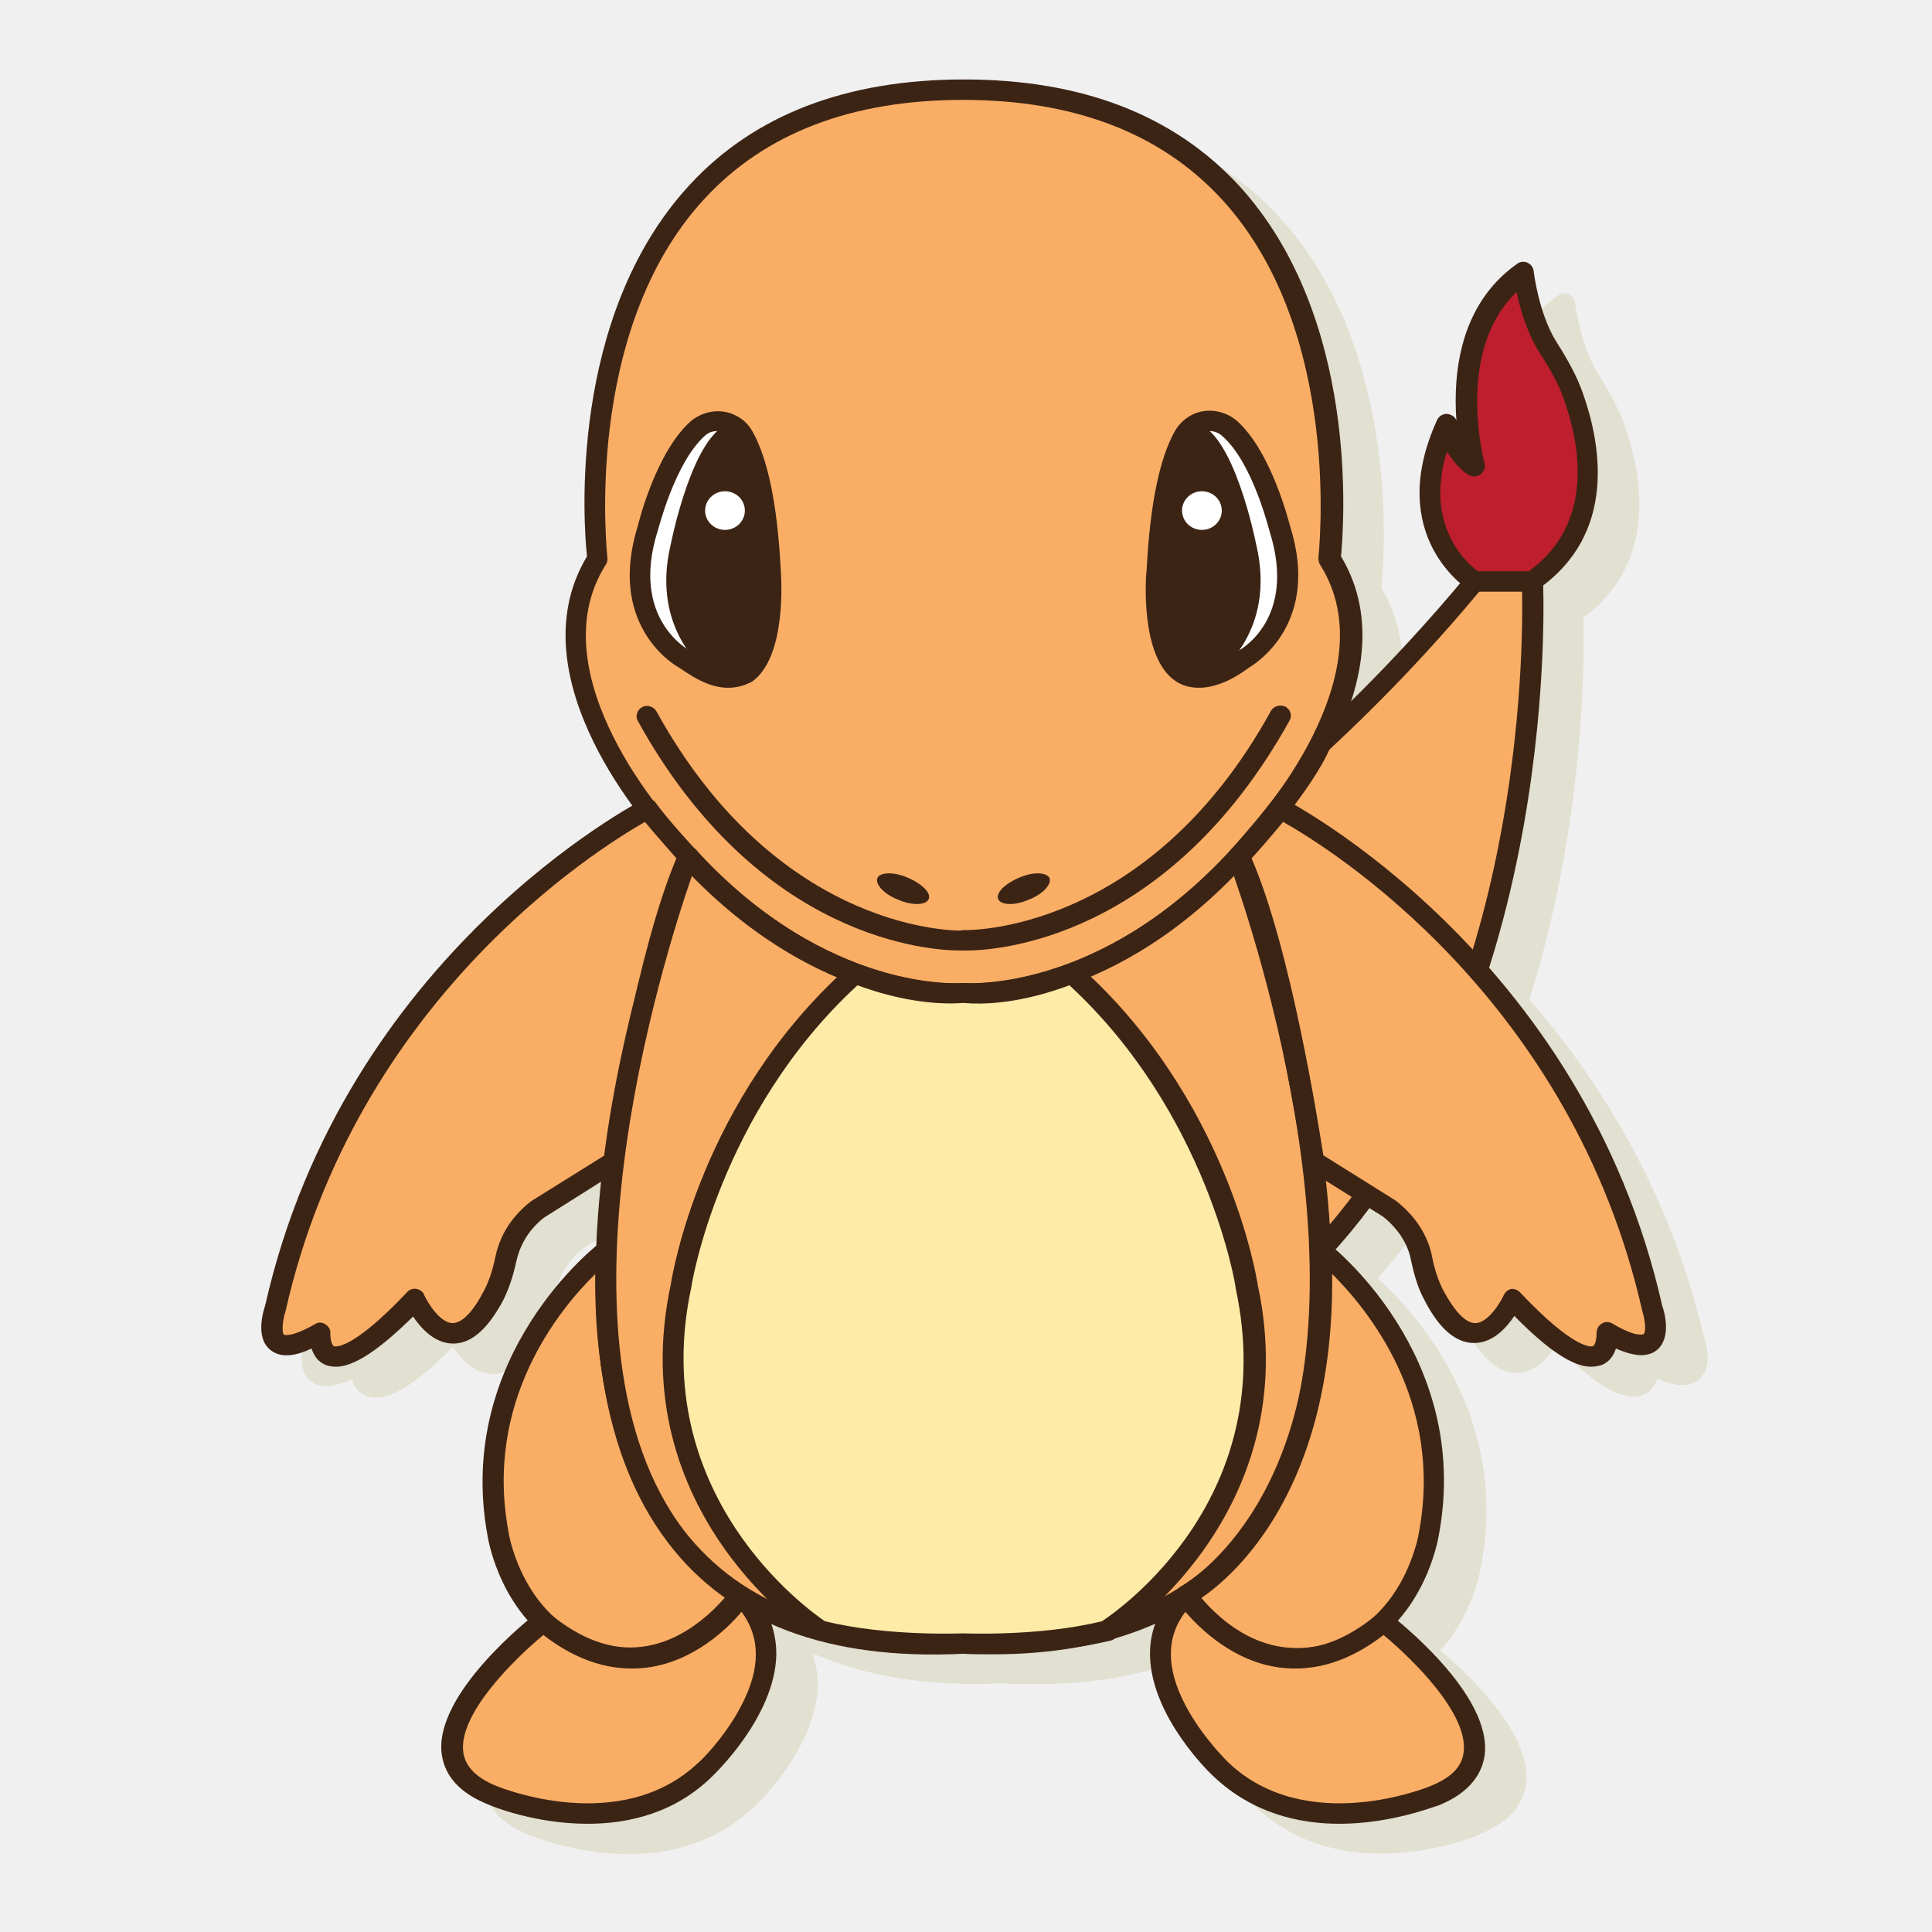
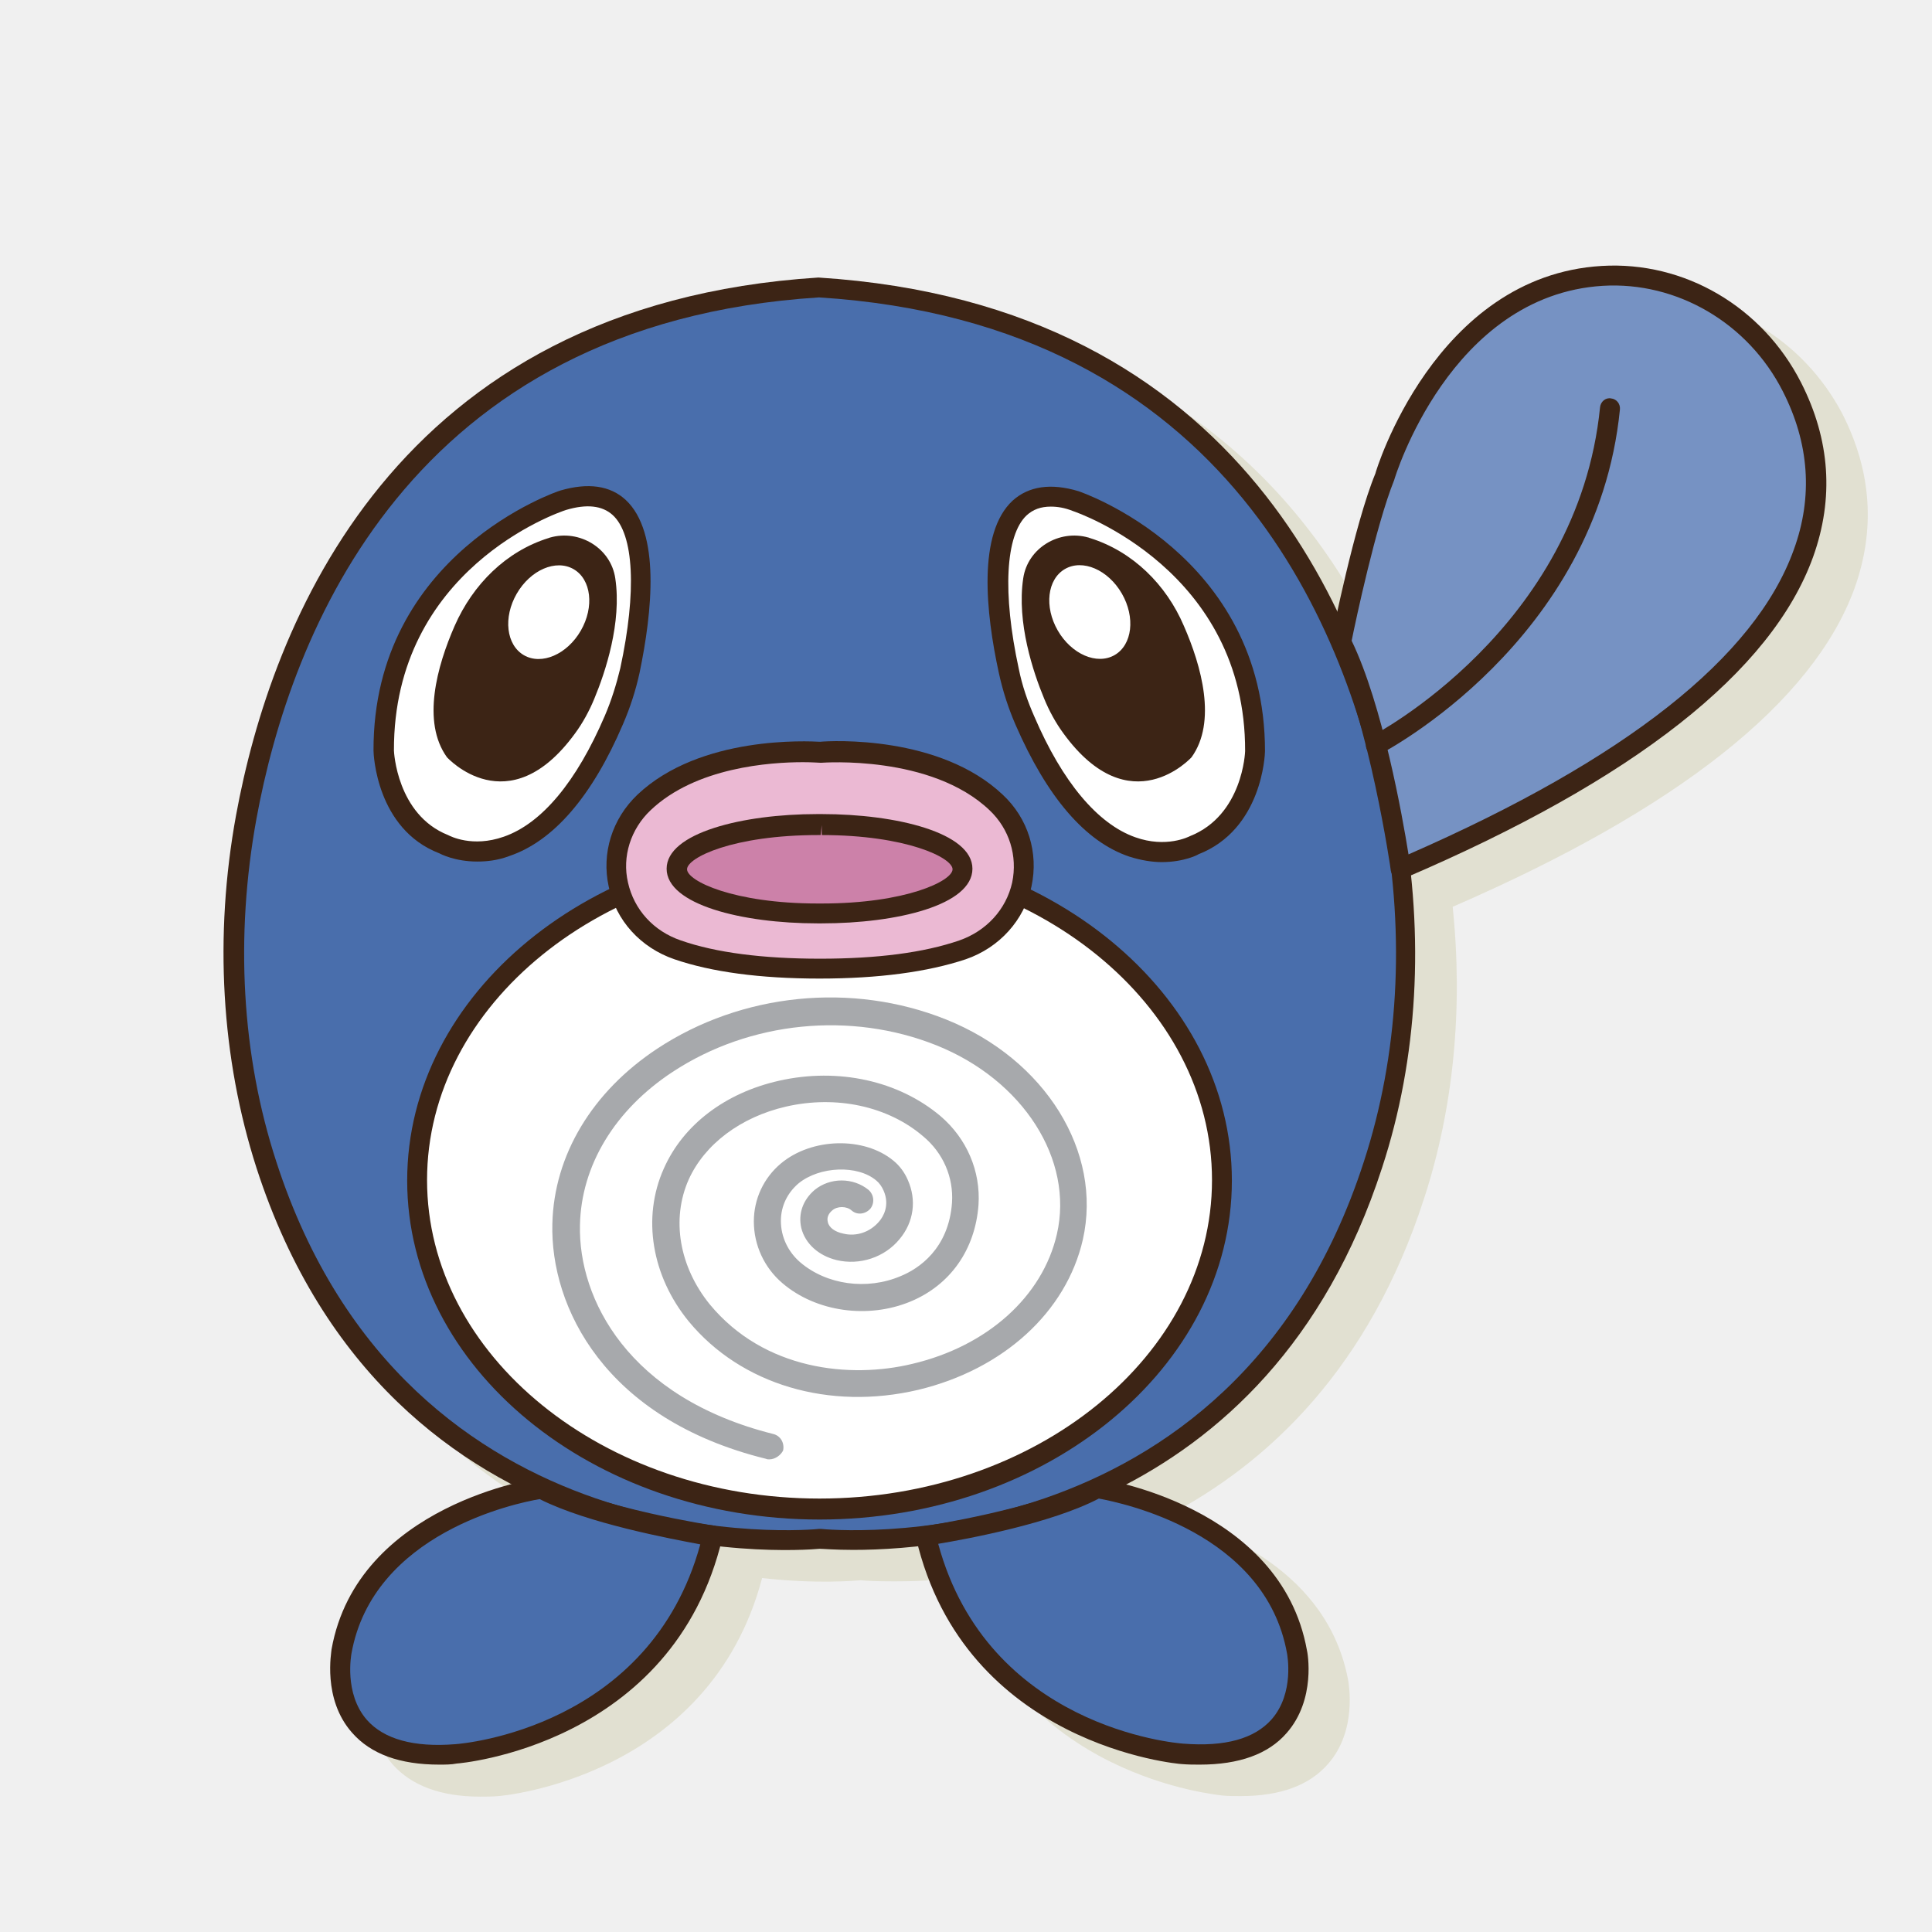
<svg xmlns="http://www.w3.org/2000/svg" id="master-artboard" viewBox="0 0 350 350" version="1.1" x="0px" y="0px" width="350px" height="350px" enable-background="new 0 0 1400 980">
  <rect id="ee-background" x="0" y="0" width="350" height="350" style="fill: white; fill-opacity: 0; pointer-events: none;" />
-   <path fill="#E1E0D1" d="M610.1,696.3c10.3-32.6,10-63.3,9.8-69.2c13.7-10.1,10.6-26.2,7.4-35c-1.1-3.2-2.8-6-4.8-9.3    c-3.2-5.1-4.1-12.7-4.1-12.8c-0.1-0.6-0.5-1.2-1.1-1.5c-0.6-0.3-1.3-0.2-1.9,0.2c-10.5,7.4-11.7,19.9-11,28.4    c-0.2-0.7-0.9-1.1-1.6-1.2c-0.8-0.1-1.6,0.4-1.9,1.1c-7.7,16.8,0.4,26.3,4.1,29.5c-7.7,9.2-14.9,16.7-19.9,21.5    c2.7-8.4,3.3-17.7-1.8-26.3c0.6-5.5,3.5-43.4-18.6-67.3c-11.7-12.7-28.4-19.1-49.7-19.1c-21.2,0-37.9,6.4-49.7,19.1    c-22.1,24-19.1,61.8-18.6,67.3c-9.8,16.3,1.2,35.5,8.2,45.1c-9.7,5.6-53.6,33.6-66.5,90.5c-0.3,1-1.9,5.9,1,8.1    c2,1.6,4.9,0.8,7.4-0.3c0.4,1.2,1.1,2.4,2.6,3c0.5,0.2,1.1,0.3,1.8,0.3c3.3,0,7.8-3,13.9-9.2c1.4,2.1,3.8,4.8,7.1,4.9    c3.4,0.1,6.5-2.5,9.2-7.8c1.1-2,1.8-4.3,2.4-7.1c0.4-2.2,1.7-5.3,5-7.9l10.4-6.6c-0.4,4-0.7,7.8-0.9,11.5    c-4,3.3-25.3,22.6-19.7,52.7c0.1,0.5,1.4,8.7,7.4,15.4c-4.5,3.8-16.9,15-15.5,24.3c0.6,3.9,3.4,7,8.4,9c0.6,0.2,8.4,3.5,18,3.5    c7.3,0,15.7-1.9,22.7-8.5c0.5-0.4,11.4-10.8,11.6-22.1c0-2-0.3-3.9-1-5.8c2.6,1.1,5.3,2.1,8.2,2.9c0.1,0,0.1,0.1,0.2,0.1    c0.3,0.1,0.6,0.1,0.9,0.2c7.1,1.8,15,2.6,23.8,2.3c1,0,1.6,0,1.7,0c0,0,0,0,0,0c0.1,0,0.2,0,0.5,0c1.7,0.1,3.3,0.1,4.9,0.1    c7.1,0,13.7-0.7,19.6-2.2c0.5-0.1,1-0.2,1.5-0.4c0.1,0,0.1,0,0.2-0.1c2.9-0.8,5.6-1.8,8.2-2.9c-0.7,1.8-1,3.8-1,5.8    c0.2,11.2,11.1,21.6,11.6,22c7,6.6,15.4,8.5,22.7,8.5c9.6,0,17.4-3.2,17.9-3.5c5-2,7.8-5.1,8.4-9c1.3-9.3-11.1-20.5-15.5-24.3    c6-6.7,7.3-14.9,7.4-15.4c5.3-28.3-13.3-47.1-18.8-52c2.1-2.4,4.2-4.9,6.1-7.4l2.5,1.6c3.4,2.7,4.7,5.8,5.1,8    c0.6,2.8,1.4,5.1,2.4,7.1c2.8,5.2,5.9,7.9,9.2,7.8c3.3-0.1,5.7-2.8,7.1-4.9c6.1,6.2,10.6,9.2,13.9,9.2c0.6,0,1.2-0.1,1.8-0.3    c1.5-0.6,2.2-1.8,2.6-3c2.5,1.2,5.4,1.9,7.4,0.3c2.9-2.2,1.3-7.2,1-8C635.5,731.1,622.9,710.9,610.1,696.3z" transform="matrix(1, 0, 0, 1, -333.0613, -515.2042)" />
-   <g transform="matrix(1, 0, 0, 1, -333.0613, -515.2042)">
-     <path fill="#FAAE65" d="M573.9,616.5c0,0,10.4-85-66.3-85s-66.3,85-66.3,85C427.8,638,454,666.1,454,666.1      c26.5,31.9,53.6,29,53.6,29s27.1,2.9,53.6-29C561.2,666.1,587.4,638,573.9,616.5z" />
-     <path fill="#3C2415" d="M509.6,697c-1,0-1.7,0-2-0.1c-2.8,0.2-29.2,1.5-55.1-29.7c-1-1.1-26.5-28.9-13.1-51.2      c-0.6-5.5-3.5-43.4,18.6-67.3c11.7-12.7,28.4-19.1,49.7-19.1s37.9,6.4,49.7,19.1c22.1,24,19.1,61.8,18.6,67.3      c13.4,22.3-12.1,50.1-13.2,51.2C539.9,694.7,516.8,697,509.6,697z M507.6,693.3c0.1,0,0.1,0,0.2,0c0.3,0,26.5,2.3,51.9-28.3      c0.3-0.4,25.2-27.5,12.5-47.5c-0.2-0.3-0.3-0.8-0.3-1.2c0-0.4,4.7-41-17.6-65.1c-11-11.9-26.7-17.9-46.8-17.9      c-20.1,0-35.8,6-46.8,17.9c-22.3,24.1-17.6,64.7-17.6,65.1c0,0.4,0,0.8-0.3,1.2c-12.7,20.1,12.2,47.2,12.4,47.4      c25.5,30.7,51.7,28.4,52,28.4C507.5,693.3,507.5,693.3,507.6,693.3z" />
+   <path fill="#E1E0D1" d="M639.2,210c-30.3,1.8-41,37.4-41,37.6c-2.6,6.3-5.4,17.9-6.9,24.8c-13.8-28.6-40.9-57.1-94-60.4    c-77.2,4.9-99.2,63.1-105.5,97.4c-4,22-2.8,44.1,3.7,63.9c9.9,30.6,28.1,47.8,46.4,57.4c-9.4,2.5-29.1,10-32.7,30    c-0.1,0.4-1.7,8.9,3.7,15.1c3.4,3.8,8.7,5.8,15.8,5.8c1.1,0,2.1,0,3.3-0.1c0.4,0,38.2-3.2,47.8-39.5c9.7,1.1,16.6,0.5,17.9,0.4    c0.7,0.1,2.8,0.2,6.1,0.2c3,0,7.1-0.1,11.7-0.7c9.5,36.3,47.4,39.4,47.7,39.5c1.1,0.1,2.2,0.1,3.3,0.1c7.1,0,12.4-1.9,15.8-5.8    c5.4-6.1,3.7-14.7,3.7-15c-3.6-20-23.3-27.5-32.7-30c18.3-9.6,36.5-26.8,46.4-57.4c5.4-16.5,7.1-34.6,5.2-52.9    c40.8-17.7,65.3-37.1,72.8-57.7c3.8-10.6,3.1-21.2-2.2-31.6C668.3,217.4,654.2,209.1,639.2,210z" transform="matrix(1, 0, 0, 1, -341.7347, -156.1225)" />
+   <g transform="matrix(1, 0, 0, 1, -341.7347, -156.1225)">
+     <path fill="#496EAC" d="M594.1,304c-6.6-36-29-91.2-103.9-95.9c-74.9,4.7-97.3,59.9-103.9,95.9c-3.9,21-3,42.7,3.6,63      c24.7,76.2,100.2,67.8,100.2,67.8s75.6,8.4,100.2-67.8C597,346.8,597.9,325,594.1,304z" />
+     <path fill="#3C2415" d="M496.3,436.9c-3.3,0-5.5-0.2-6.1-0.2c-4.4,0.4-77.8,5.8-102-69c-6.4-19.9-7.7-42-3.7-63.9      c6.3-34.3,28.4-92.5,105.5-97.4c77.4,4.9,99.5,63.1,105.8,97.4l0,0c4,22,2.8,44.1-3.7,63.9C571.5,431.3,515.3,436.9,496.3,436.9      z M490.1,210c-74.4,4.7-95.8,61.2-101.9,94.4c-3.9,21.4-2.7,42.9,3.6,62.2c23.9,73.8,97.6,66.6,98.3,66.5c0.1,0,0.3,0,0.4,0      c0.7,0.1,74.4,7.3,98.3-66.5c6.3-19.3,7.5-40.8,3.6-62.2l0,0C586.1,271.1,564.8,214.7,490.1,210z" />
  </g>
-   <path fill="#FAAE65" d="M572.3,650c0,0,13.3-11.7,27.9-29.4h10.4c0,0,4.1,75.3-38.3,121.2c0,0-1.2-32.6-14.9-71.3      C557.4,670.4,568.9,657.9,572.3,650z" transform="matrix(1, 0, 0, 1, -333.0613, -515.2042)" />
-   <path fill="#3C2415" d="M572.3,743.6c-0.2,0-0.4,0-0.6-0.1c-0.7-0.3-1.2-0.9-1.3-1.7c0-0.3-1.4-32.8-14.8-70.8      c-0.2-0.6-0.1-1.3,0.4-1.8c0.1-0.1,11.3-12.4,14.6-19.9c0.1-0.2,0.3-0.5,0.5-0.7c0.1-0.1,13.3-11.8,27.7-29.2      c0.4-0.4,0.9-0.7,1.5-0.7h10.4c1,0,1.8,0.8,1.9,1.7c0,0.8,3.6,76.6-38.8,122.5C573.3,743.3,572.8,743.6,572.3,743.6z       M559.6,670.8c10.4,29.8,13.5,56.1,14.3,66.3c34.9-41.1,35.1-103.6,34.9-114.8h-7.7c-13.1,15.8-25.2,26.8-27.2,28.7      C570.7,658.1,562.1,667.9,559.6,670.8z" transform="matrix(1, 0, 0, 1, -333.0613, -515.2042)" />
-   <path fill="#BE1E2D" d="M600.2,620.5c0,0-14.2-8.6-5-28.5c0,0,1.2,5,5,7.6c0,0-6.7-24.1,8.9-35.1c0,0,0.9,8,4.4,13.5      c1.8,2.9,3.5,5.8,4.7,9c3.2,8.8,6,24.2-7.5,33.5H600.2z" transform="matrix(1, 0, 0, 1, -333.0613, -515.2042)" />
-   <path fill="#3C2415" d="M610.6,622.4h-10.4c-0.4,0-0.7-0.1-1-0.3c-0.2-0.1-15.4-9.7-5.8-30.8c0.3-0.7,1.1-1.2,1.9-1.1      c0.7,0.1,1.4,0.5,1.6,1.2c-0.6-8.4,0.5-21,11-28.4c0.5-0.4,1.3-0.5,1.9-0.2c0.6,0.3,1,0.8,1.1,1.5c0,0.1,0.9,7.7,4.1,12.8      c2.1,3.3,3.7,6.2,4.8,9.3c3.2,9,6.4,25.5-8.2,35.6C611.4,622.3,611,622.4,610.6,622.4z M600.8,618.7h9.2      c12.1-8.7,9.2-23.2,6.4-31.1c-1-2.9-2.5-5.5-4.5-8.6c-2.2-3.5-3.5-8-4.1-10.9c-11.3,10.9-5.8,30.9-5.8,31.1      c0.2,0.7-0.1,1.5-0.8,2c-0.7,0.4-1.5,0.4-2.2,0c-1.7-1.2-2.9-2.7-3.8-4.2C591,610.5,598.9,617.3,600.8,618.7z" transform="matrix(1, 0, 0, 1, -333.0613, -515.2042)" />
-   <path fill="#3C2415" d="M507,687.4c-5,0-36.3-1.6-58.4-41.6c-0.5-0.9-0.1-2,0.8-2.5c0.9-0.5,2.1-0.1,2.6,0.8     c22.4,40.6,55.1,39.7,55.5,39.7c1-0.1,1.9,0.7,2,1.7c0,1-0.8,1.9-1.8,1.9C507.6,687.4,507.4,687.4,507,687.4z" transform="matrix(1, 0, 0, 1, -333.0613, -515.2042)" />
-   <path fill="#3C2415" d="M501.3,678.1c-0.5,1.1-3,1.2-5.5,0.1c-2.6-1-4.2-2.8-3.8-3.9s3-1.2,5.5-0.1     C500.1,675.3,501.8,677,501.3,678.1z" transform="matrix(1, 0, 0, 1, -333.0613, -515.2042)" />
-   <path fill="#FFFFFF" d="M461.7,637.3c-1.4-0.5-3-1.4-4.7-2.8c0,0-12-6.2-6.6-23.6c0,0,3-12.7,9-18.1c1.7-1.6,4.2-1.8,6.1-0.8      c0.9,0.4,1.7,1.2,2.2,2.1c2,3.5,4.1,10.5,4.8,24.2C472.5,618.3,474.5,642.4,461.7,637.3z" transform="matrix(1, 0, 0, 1, -333.0613, -515.2042)" />
-   <path fill="#3C2415" d="M465,639.8c-1.1,0-2.5-0.2-3.9-0.8c-1.6-0.6-3.2-1.6-5.1-2.9c-1.6-0.9-12.8-8.2-7.4-25.6      c0.1-0.4,3.2-13.2,9.5-18.9c2.3-2,5.6-2.5,8.3-1.1c1.2,0.6,2.3,1.6,3,2.9c2.8,5,4.5,13.4,5.1,25c0.1,1.6,1.1,15.8-5.2,20.3      C468.3,639.2,466.9,639.8,465,639.8z M463,593.3c-0.9,0-1.7,0.3-2.3,0.9c-5.5,5-8.4,17.1-8.5,17.2c-5,15.9,5.6,21.5,5.7,21.6      c0.1,0,0.2,0.1,0.3,0.2c1.6,1.2,3.1,2,4.3,2.5c0,0,0,0,0,0c2.9,1.1,4.1,0.2,4.6-0.1c3.9-2.7,3.9-13.5,3.6-17.1      c-0.7-13.8-2.9-20.4-4.6-23.5c-0.3-0.6-0.8-1-1.4-1.3C464.1,593.4,463.6,593.3,463,593.3z" transform="matrix(1, 0, 0, 1, -333.0613, -515.2042)" />
-   <path fill="#3C2415" d="M461.7,637.3L461.7,637.3c0,0-11-7.5-7.1-23.6c0,0,4-20.4,10.9-21.8c0.9,0.4,1.7,1.2,2.2,2.1     c2,3.5,4.1,10.5,4.8,24.2C472.5,618.3,474.5,642.4,461.7,637.3z" transform="matrix(1, 0, 0, 1, -333.0613, -515.2042)" />
-   <path d="M 468 607.7 A 3.6 3.5 0 0 1 464.4 611.2 A 3.6 3.5 0 0 1 460.8 607.7 A 3.6 3.5 0 0 1 464.4 604.2 A 3.6 3.5 0 0 1 468 607.7 Z" fill="#FFFFFF" transform="matrix(1, 0, 0, 1, -333.0613, -515.2042)" />
-   <path fill="#FAAE65" d="M450.4,661.7c0,0-53,26.6-67.5,90.6c0,0-3.9,11.3,8.1,4.4c0,0-0.9,13.1,17.2-6.1c0,0,6.4,14.3,14.3-0.6      c1.1-2.1,1.8-4.4,2.2-6.7c0.5-2.3,1.8-6,5.8-9l13.8-8.7c0,0,5.6-37.9,13.5-55.2C457.8,670.4,452.4,664.5,450.4,661.7z" transform="matrix(1, 0, 0, 1, -333.0613, -515.2042)" />
-   <path fill="#3C2415" d="M393.9,762.8c-0.6,0-1.2-0.1-1.8-0.3c-1.5-0.6-2.2-1.8-2.6-3c-2.5,1.2-5.4,1.9-7.4,0.3      c-2.9-2.2-1.3-7.2-1-8.1c14.4-63.8,67.9-91.3,68.4-91.6c0.8-0.4,1.9-0.2,2.4,0.6c1.9,2.7,7.2,8.5,7.3,8.5      c0.5,0.5,0.6,1.3,0.3,1.9c-7.6,16.8-13.3,54.4-13.3,54.7c-0.1,0.5-0.4,1-0.8,1.3l-13.8,8.7c-3.3,2.6-4.5,5.7-5,7.9      c-0.6,2.8-1.4,5.1-2.4,7.1c-2.8,5.2-5.8,7.9-9.2,7.8c-3.3-0.1-5.7-2.8-7.1-4.9C401.7,759.8,397.2,762.8,393.9,762.8z M391,754.8      c0.3,0,0.7,0.1,1,0.3c0.6,0.4,1,1,0.9,1.7c0,0.8,0.2,2.1,0.7,2.3c0.1,0,3,1,13.2-9.8c0.4-0.5,1.1-0.7,1.7-0.6      c0.6,0.1,1.2,0.5,1.4,1.1c0.6,1.3,2.8,5,5.1,5.1c1.8,0,3.7-2,5.7-5.8c0.9-1.7,1.6-3.7,2.1-6.2c0.6-2.8,2.1-6.7,6.5-10.1      l13.3-8.3c0.9-5.7,6-37.3,13-53.8c-1.3-1.5-3.9-4.4-5.7-6.6c-8.4,4.8-52.3,32-65.1,88.6c-0.6,1.8-0.7,4-0.3,4.3      c0,0,1.2,0.6,5.6-1.9C390.4,754.9,390.7,754.8,391,754.8z" transform="matrix(1, 0, 0, 1, -333.0613, -515.2042)" />
-   <path fill="#FAAE65" d="M442.9,741.7c0,0-25.7,19.2-19.6,51.5c0,0,2.1,13.9,13.9,19.9c0,0,15.8,9.6,30.2-8.8      C467.3,804.3,440.7,790.3,442.9,741.7z" transform="matrix(1, 0, 0, 1, -333.0613, -515.2042)" />
-   <path fill="#3C2415" d="M447.2,817.3c-6.5,0-11-2.7-11.1-2.7c-12.3-6.3-14.6-20.5-14.7-21.1c-6.1-32.9,20.1-53,20.4-53.2      c0.6-0.4,1.4-0.5,2-0.2c0.7,0.3,1.1,1,1,1.7c-2.2,46.9,23.1,60.7,23.4,60.9c0.5,0.3,0.8,0.7,0.9,1.2c0.1,0.5,0,1.1-0.3,1.5      C461.3,814.9,453.4,817.3,447.2,817.3z M440.9,746c-6.5,6.4-20.2,23-15.7,46.8c0,0.2,2.1,13.1,12.9,18.6      c0.7,0.4,13.8,8,26.5-6.7C458.5,800.6,440.4,784.9,440.9,746z" transform="matrix(1, 0, 0, 1, -333.0613, -515.2042)" />
-   <path fill="#FAAE65" d="M431.5,809c0,0-29.9,23-9.2,31.4c0,0,23.2,9.9,38.6-4.6c0,0,19.7-18.4,6.4-31.6      C467.3,804.3,452.2,826.3,431.5,809z" transform="matrix(1, 0, 0, 1, -333.0613, -515.2042)" />
-   <path fill="#3C2415" d="M439.5,845.6c-9.6,0-17.4-3.2-18-3.5c-5-2-7.8-5-8.4-9c-1.6-11,16.3-25,17.1-25.6c0.7-0.5,1.7-0.5,2.4,0      c5.7,4.7,11.4,6.8,17,6c9.6-1.3,15.9-10.3,16-10.4c0.3-0.5,0.8-0.8,1.4-0.8c0.6,0,1.1,0.1,1.5,0.5c3.5,3.4,5.2,7.5,5.2,12.1      c-0.2,11.2-11.1,21.6-11.6,22.1C455.3,843.7,446.9,845.6,439.5,845.6z M431.5,811.4c-5.3,4.4-15.5,14.4-14.5,21.3      c0.4,2.6,2.4,4.6,6.1,6.1c0.3,0.1,22.3,9.2,36.5-4.3c0.1,0,4.8-4.5,7.8-10.4c3.5-6.7,3.4-12.3,0-16.9c-2.6,3.1-8.7,9-17.1,10.1      C444,818.1,437.7,816.2,431.5,811.4z" transform="matrix(1, 0, 0, 1, -333.0613, -515.2042)" />
-   <path fill="#3C2415" d="M508.2,687.4c-0.3,0-0.5,0-0.6,0c-1,0-1.9-0.9-1.8-1.9c0-1,0.9-1.9,2-1.8c0.3,0,33.2,0.8,55.5-39.7     c0.5-0.9,1.6-1.2,2.6-0.8c0.9,0.5,1.3,1.6,0.8,2.5C544.5,685.7,513.2,687.4,508.2,687.4z" transform="matrix(1, 0, 0, 1, -333.0613, -515.2042)" />
-   <path fill="#3C2415" d="M513.9,678.1c0.5,1.1,3,1.2,5.5,0.1c2.6-1,4.2-2.8,3.8-3.9c-0.5-1.1-3-1.2-5.5-0.1     C515.1,675.3,513.4,677,513.9,678.1z" transform="matrix(1, 0, 0, 1, -333.0613, -515.2042)" />
-   <path fill="#FFFFFF" d="M553.5,637.3c1.4-0.5,3-1.4,4.7-2.8c0,0,12-6.2,6.6-23.6c0,0-3-12.7-9-18.1c-1.7-1.6-4.2-1.8-6.1-0.8      c-0.9,0.4-1.7,1.2-2.2,2.1c-2,3.5-4.1,10.5-4.8,24.2C542.7,618.3,540.7,642.4,553.5,637.3z" transform="matrix(1, 0, 0, 1, -333.0613, -515.2042)" />
-   <path fill="#3C2415" d="M550.2,639.8c-1.9,0-3.3-0.6-4.3-1.3c-6.3-4.4-5.3-18.7-5.1-20.3c0.6-11.5,2.3-19.9,5.1-24.9      c0.7-1.2,1.7-2.2,3-2.9c2.7-1.4,6-0.9,8.3,1.1c6.3,5.7,9.4,18.5,9.6,19.1c5.4,17.3-5.9,24.6-7.4,25.5c-1.9,1.4-3.5,2.3-5.1,2.9      C552.7,639.6,551.4,639.8,550.2,639.8z M552.2,593.3c-0.5,0-1.1,0.1-1.6,0.4c-0.6,0.3-1.1,0.8-1.4,1.3      c-1.7,3.1-3.9,9.7-4.6,23.5c-0.4,5.4,0.1,14.7,3.6,17.2c0.4,0.3,1.7,1.2,4.6,0.1c0,0,0,0,0,0c1.2-0.5,2.7-1.3,4.3-2.5      c0.1-0.1,0.2-0.1,0.3-0.2c0.4-0.2,10.6-5.8,5.7-21.5c-0.1-0.2-3-12.4-8.5-17.3C553.9,593.6,553,593.3,552.2,593.3z" transform="matrix(1, 0, 0, 1, -333.0613, -515.2042)" />
-   <path fill="#3C2415" d="M553.5,637.3L553.5,637.3c0,0,11-7.5,7.1-23.6c0,0-4-20.4-10.9-21.8c-0.9,0.4-1.7,1.2-2.2,2.1     c-2,3.5-4.1,10.5-4.8,24.2C542.7,618.3,540.7,642.4,553.5,637.3z" transform="matrix(1, 0, 0, 1, -333.0613, -515.2042)" />
-   <path d="M 554.4 607.7 A 3.6 3.5 0 0 1 550.8 611.2 A 3.6 3.5 0 0 1 547.2 607.7 A 3.6 3.5 0 0 1 550.8 604.2 A 3.6 3.5 0 0 1 554.4 607.7 Z" fill="#FFFFFF" transform="matrix(1, 0, 0, 1, -333.0613, -515.2042)" />
-   <path fill="#FAAE65" d="M557.4,670.4c-24.7,27-49.8,24.7-49.8,24.7s-25.1,2.3-49.8-24.7c0,0-56.2,147.7,49.8,142.5      C613.6,818.1,557.4,670.4,557.4,670.4z" transform="matrix(1, 0, 0, 1, -333.0613, -515.2042)" />
-   <path fill="#3C2415" d="M512.9,814.9c-1.8,0-3.6,0-5.4-0.1c-24.3,1.2-42.3-5.5-53.4-20.1c-12.7-16.6-16.2-42.7-10.5-77.6      c4.3-25.8,12.3-47.1,12.4-47.3c0.2-0.6,0.8-1.1,1.4-1.2c0.7-0.1,1.3,0.1,1.8,0.6c23.8,26,48,24.1,48.2,24.1c0.1,0,0.2,0,0.4,0      c0.2,0,24.5,1.8,48.2-24.1c0.4-0.5,1.1-0.7,1.8-0.6c0.7,0.1,1.2,0.6,1.4,1.2c0.1,0.2,8.1,21.5,12.4,47.3      c5.8,34.9,2.2,61-10.5,77.6C550.8,808.1,534.6,814.9,512.9,814.9z M507.5,811.1c23.3,1.1,40.2-5.1,50.5-18.6      c25.9-33.8,3.8-103.6-1.4-118.6c-23.5,24.1-46.6,23.2-49.1,23c-2.5,0.2-25.5,1.1-49.1-23c-5.2,15-27.2,84.8-1.4,118.6      C467.5,806,484.4,812.2,507.5,811.1z" transform="matrix(1, 0, 0, 1, -333.0613, -515.2042)" />
-   <path fill="#FFEBA8" d="M558.8,748.1c0,0-5-32.6-31.6-56.6c0,0-9.8,4.3-19.6,3.6c-9.8,0.8-19.6-3.6-19.6-3.6      c-26.6,23.9-31.6,56.6-31.6,56.6c-8.8,41,25.3,62.4,25.3,62.4c11.8,3,25.9,2.4,25.9,2.4s14.1,0.7,25.9-2.4      C533.5,810.5,567.6,789.1,558.8,748.1z" transform="matrix(1, 0, 0, 1, -333.0613, -515.2042)" />
-   <path fill="#3C2415" d="M511.1,814.8c-2.1,0-3.4-0.1-3.6-0.1c-0.4,0-14.4,0.6-26.3-2.4c-0.2-0.1-0.4-0.1-0.5-0.2      c-0.4-0.2-35.1-22.6-26.1-64.3c0.2-1.3,5.3-33.5,32.2-57.5c0.6-0.5,1.4-0.6,2.1-0.3c0.1,0,9.5,4.1,18.7,3.4c0.1,0,0.2,0,0.3,0      c9.3,0.7,18.6-3.4,18.7-3.4c0.7-0.3,1.5-0.2,2.1,0.3c26.5,23.8,31.9,55.6,32.2,57.6c9,41.7-25.7,64.1-26.1,64.3      c-0.2,0.1-0.4,0.2-0.5,0.2C525.6,814.5,516.1,814.8,511.1,814.8z M507.5,811.1c0.3,0,13.9,0.6,25.2-2.2      c3.2-2.1,32.4-22.5,24.2-60.4c0,0,0-0.1,0-0.1c0-0.3-5.1-31.6-30.1-54.7c-3,1.1-11,3.9-19.2,3.2c-8.2,0.6-16.2-2.1-19.2-3.2      c-25.1,23.1-30.1,54.4-30.1,54.7c-8.1,37.6,21.2,58.5,24.2,60.5C493.8,811.7,507.4,811.1,507.5,811.1z M533.5,810.5L533.5,810.5      L533.5,810.5z" transform="matrix(1, 0, 0, 1, -333.0613, -515.2042)" />
-   <path fill="#FAAE65" d="M564.8,661.7c0,0,53,26.6,67.5,90.6c0,0,3.9,11.3-8.1,4.4c0,0,0.9,13.1-17.2-6.1c0,0-6.4,14.3-14.3-0.6      c-1.1-2.1-1.8-4.4-2.2-6.7c-0.5-2.3-1.8-6-5.8-9l-13.8-8.7c0,0-5.6-37.9-13.5-55.2C557.4,670.4,562.8,664.5,564.8,661.7z" transform="matrix(1, 0, 0, 1, -333.0613, -515.2042)" />
-   <path fill="#3C2415" d="M621.3,762.8c-3.3,0-7.8-3-13.9-9.2c-1.4,2.1-3.8,4.8-7.1,4.9c-3.4,0.1-6.5-2.5-9.2-7.8      c-1.1-2-1.8-4.3-2.4-7.1c-0.4-2.2-1.7-5.3-5.1-8l-13.7-8.6c-0.5-0.3-0.8-0.8-0.8-1.3c-0.1-0.4-5.7-37.9-13.3-54.7      c-0.3-0.7-0.2-1.4,0.3-1.9c0.1-0.1,5.4-5.9,7.3-8.5c0.5-0.7,1.6-1,2.4-0.6c0.5,0.3,54,27.8,68.4,91.8c0.3,0.8,1.8,5.7-1,8      c-2,1.6-4.9,0.8-7.4-0.3c-0.4,1.2-1.1,2.4-2.6,3C622.5,762.7,621.9,762.8,621.3,762.8z M607,748.7c0.5,0,1,0.2,1.4,0.6      c10.2,10.8,13.1,9.8,13.2,9.8c0.5-0.2,0.7-1.5,0.7-2.4c0-0.7,0.3-1.3,0.9-1.7c0.6-0.4,1.4-0.4,2,0c4.4,2.6,5.6,1.9,5.6,1.9      c0.5-0.4,0.3-2.5-0.2-4.1c-12.8-56.8-56.7-84-65.1-88.7c-1.8,2.2-4.4,5.2-5.7,6.6c7.1,16.4,12.1,48.1,13,53.8l13.1,8.2      c4.5,3.5,6.1,7.5,6.6,10.2c0.5,2.5,1.2,4.5,2.1,6.2c2,3.7,4,5.8,5.7,5.8c0,0,0,0,0.1,0c2.3-0.1,4.5-3.8,5.1-5.1      c0.3-0.6,0.8-1,1.4-1.1C606.8,748.7,606.9,748.7,607,748.7z" transform="matrix(1, 0, 0, 1, -333.0613, -515.2042)" />
-   <path fill="#FAAE65" d="M572.3,741.7c0,0,25.7,19.2,19.6,51.5c0,0-2.1,13.9-13.9,19.9c0,0-15.8,9.6-30.2-8.8      C547.9,804.3,574.5,790.3,572.3,741.7z" transform="matrix(1, 0, 0, 1, -333.0613, -515.2042)" />
-   <path fill="#3C2415" d="M568,817.3c-6.2,0-14.1-2.4-21.6-12c-0.3-0.4-0.5-1-0.3-1.5c0.1-0.5,0.5-1,0.9-1.2      c0.3-0.1,25.6-14.2,23.4-60.9c0-0.7,0.4-1.4,1-1.7c0.7-0.3,1.5-0.3,2,0.2c0.3,0.2,26.5,20.3,20.3,53.2      c-0.1,0.5-2.4,14.8-14.8,21.2C578.9,814.7,574.4,817.3,568,817.3z M550.7,804.7c12.8,14.8,25.8,7.1,26.4,6.8      c10.9-5.5,13-18.5,13-18.6c4.5-23.9-9.3-40.5-15.7-46.9C574.8,784.9,556.7,800.6,550.7,804.7z" transform="matrix(1, 0, 0, 1, -333.0613, -515.2042)" />
-   <path fill="#FAAE65" d="M583.7,809c0,0,29.9,23,9.2,31.4c0,0-23.2,9.9-38.6-4.6c0,0-19.7-18.4-6.4-31.6      C547.9,804.3,563,826.3,583.7,809z" transform="matrix(1, 0, 0, 1, -333.0613, -515.2042)" />
-   <path fill="#3C2415" d="M575.7,845.6c-7.3,0-15.7-1.9-22.7-8.5c-0.5-0.4-11.4-10.8-11.6-22c-0.1-4.6,1.7-8.7,5.2-12.1      c0.4-0.4,1-0.6,1.5-0.5c0.6,0.1,1.1,0.4,1.4,0.8c0.1,0.1,6.4,9.1,16,10.4c5.6,0.8,11.3-1.3,17-6c0.7-0.6,1.7-0.6,2.4,0      c0.8,0.6,18.7,14.5,17.1,25.6c-0.6,3.9-3.4,7-8.4,9C593,842.4,585.2,845.6,575.7,845.6z M547.8,807.2c-3.5,4.6-3.5,10.2,0,16.9      c3.1,5.9,7.8,10.4,7.8,10.4c14.2,13.5,36.3,4.4,36.5,4.3c3.8-1.5,5.8-3.5,6.1-6.1c1-6.9-9.2-16.9-14.5-21.3      c-6.2,4.8-12.5,6.7-18.8,5.9C556.5,816.2,550.5,810.3,547.8,807.2z" transform="matrix(1, 0, 0, 1, -333.0613, -515.2042)" />
+   <path fill="#496EAC" d="M439.9,425.8c0,0-31.7,4.3-36.2,29.6c0,0-4.2,20.4,20.8,18.5c0,0,37.8-2.7,46.5-39.5      C471,434.3,450,431.2,439.9,425.8z" transform="matrix(1, 0, 0, 1, -341.7347, -156.1225)" />
+   <path fill="#3C2415" d="M421.3,475.8c-7.1,0-12.4-1.9-15.8-5.8c-5.4-6.1-3.7-14.7-3.7-15.1c4.7-26.3,37.4-31,37.7-31      c0.4-0.1,0.8,0,1.1,0.2c9.7,5.2,30.3,8.4,30.5,8.4c0.5,0.1,1,0.4,1.2,0.8c0.3,0.4,0.4,0.9,0.3,1.4      c-8.9,37.7-47.8,40.9-48.1,40.9C423.5,475.8,422.4,475.8,421.3,475.8z M439.5,427.7c-4.2,0.7-30.2,6.1-34.1,28      c0,0.1-1.4,7.2,2.8,12c3.1,3.5,8.5,5,16,4.4c1.5-0.1,35.3-3,44.4-36.2C463.3,434.9,448.2,432.1,439.5,427.7z" transform="matrix(1, 0, 0, 1, -341.7347, -156.1225)" />
+   <path fill="#FFFFFF" d="M443.7,246.8c0,0-32.6,10.6-32.5,45.3c0,0,0.4,12.8,11,17c0,0,17,9.4,30.8-22.5c1.2-2.9,2.2-5.9,2.9-9      C458.1,266.8,461.8,241.4,443.7,246.8z" transform="matrix(1, 0, 0, 1, -341.7347, -156.1225)" />
+   <path fill="#3C2415" d="M428.2,312.2c-4.1,0-6.7-1.4-6.9-1.5c-11.4-4.4-11.9-18-11.9-18.6c-0.1-35.7,33.4-47,33.8-47.1      c0,0,0,0,0,0c5.1-1.5,9.1-0.9,11.9,1.7c6.3,5.9,4.8,20.2,2.5,31.3c-0.7,3.2-1.7,6.3-3,9.3c-5.6,13.1-12.6,21.2-20.6,23.9      C431.9,312,429.9,312.2,428.2,312.2z M444.3,248.5c-1.6,0.5-31.3,10.8-31.2,43.6c0,0.1,0.5,11.6,9.8,15.3      c0.4,0.2,4.4,2.3,10.1,0.3c6.9-2.4,13.2-10,18.3-21.9c1.2-2.8,2.1-5.7,2.8-8.6c3-13.9,2.5-24.3-1.4-27.8      C450.8,247.7,448,247.4,444.3,248.5z" transform="matrix(1, 0, 0, 1, -341.7347, -156.1225)" />
+   <path fill="#3C2415" d="M424.1,269.5c-3.2,7.3-6,17.4-1.4,23.8c0,0,11.1,12.3,23.2-4.3c1.4-1.9,2.6-4.1,3.5-6.3     c2-4.8,5-13.8,3.8-21.8c-0.8-5.5-6.5-8.9-11.8-7.4c-0.1,0-0.2,0.1-0.3,0.1C433.4,256,427.4,262,424.1,269.5z" transform="matrix(1, 0, 0, 1, -341.7347, -156.1225)" />
+   <path d="M 450.2 267 A 9 6.7 0 0 1 441.2 273.7 A 9 6.7 0 0 1 432.2 267 A 9 6.7 0 0 1 441.2 260.3 A 9 6.7 0 0 1 450.2 267 Z" transform="matrix(0.5, -0.866, 0.866, 0.5, -352.4098, 359.4817)" fill="#FFFFFF" />
+   <path d="M 563.1 370 A 72.9 59.6 0 0 1 490.2 429.6 A 72.9 59.6 0 0 1 417.3 370 A 72.9 59.6 0 0 1 490.2 310.4 A 72.9 59.6 0 0 1 563.1 370 Z" fill="#FFFFFF" transform="matrix(1, 0, 0, 1, -341.7347, -156.1225)" />
+   <path fill="#3C2415" d="M490.2,431.4c-41.2,0-74.7-27.5-74.7-61.4c0-33.9,33.5-61.4,74.7-61.4c41.2,0,74.7,27.5,74.7,61.4      C564.9,403.8,531.4,431.4,490.2,431.4z M490.2,312.2c-39.2,0-71.1,25.9-71.1,57.7c0,31.8,31.9,57.7,71.1,57.7      c39.2,0,71.1-25.9,71.1-57.7C561.3,338.1,529.4,312.2,490.2,312.2z" transform="matrix(1, 0, 0, 1, -341.7347, -156.1225)" />
+   <path fill="#496EAC" d="M540.5,425.8c0,0,31.7,4.3,36.2,29.6c0,0,4.2,20.4-20.8,18.5c0,0-37.8-2.7-46.5-39.5      C509.4,434.3,530.4,431.2,540.5,425.8z" transform="matrix(1, 0, 0, 1, -341.7347, -156.1225)" />
+   <path fill="#3C2415" d="M559.1,475.8c-1.1,0-2.1,0-3.3-0.1c-0.4,0-39.3-3.3-48.1-40.9c-0.1-0.5,0-1,0.3-1.4      c0.3-0.4,0.7-0.7,1.2-0.8c0.2,0,20.8-3.2,30.5-8.4c0.3-0.2,0.7-0.3,1.1-0.2c0.3,0,33,4.8,37.7,31.1c0.1,0.3,1.7,8.9-3.7,15      C571.5,473.9,566.2,475.8,559.1,475.8z M511.7,435.8c9,33.2,42.9,36.1,44.4,36.2c7.6,0.6,12.9-0.9,16-4.4      c4.2-4.8,2.8-11.8,2.8-11.9c-3.9-22-29.9-27.3-34.1-28.1C532.2,432.1,517.1,434.9,511.7,435.8z" transform="matrix(1, 0, 0, 1, -341.7347, -156.1225)" />
+   <path fill="#FFFFFF" d="M536.7,246.8c0,0,32.6,10.6,32.5,45.3c0,0-0.4,12.8-11,17c0,0-17,9.4-30.8-22.5c-1.2-2.9-2.2-5.9-2.9-9      C522.3,266.8,518.6,241.4,536.7,246.8z" transform="matrix(1, 0, 0, 1, -341.7347, -156.1225)" />
+   <path fill="#3C2415" d="M552.2,312.3c-1.7,0-3.7-0.3-5.9-1c-8-2.7-14.9-10.8-20.6-23.9c-1.3-3-2.3-6.1-3-9.3      c-2.4-11-3.9-25.4,2.5-31.3c2.9-2.6,6.9-3.2,11.9-1.7c0,0,0,0,0,0c0.3,0.1,33.8,11.4,33.8,47.1c0,0.6-0.5,14.2-12.1,18.7      C558.9,310.9,556.3,312.3,552.2,312.3z M532.1,247.9c-1.8,0-3.2,0.5-4.4,1.6c-3.8,3.6-4.4,14-1.4,27.8c0.6,3,1.6,5.9,2.8,8.6      c5.1,11.9,11.5,19.5,18.3,21.9c5.6,2,9.7-0.1,9.9-0.2c9.6-3.8,10-15.3,10-15.4c0.1-32.7-30.3-43.2-31.2-43.5      C534.6,248.1,533.3,247.9,532.1,247.9z" transform="matrix(1, 0, 0, 1, -341.7347, -156.1225)" />
+   <path fill="#3C2415" d="M556.2,269.5c3.2,7.3,6,17.4,1.4,23.8c0,0-11.1,12.3-23.2-4.3c-1.4-1.9-2.6-4.1-3.5-6.3     c-2-4.8-5-13.8-3.8-21.8c0.8-5.5,6.5-8.9,11.8-7.4c0.1,0,0.2,0.1,0.3,0.1C546.9,256,553,262,556.2,269.5z" transform="matrix(1, 0, 0, 1, -341.7347, -156.1225)" />
+   <path d="M 545.9 267 A 6.7 9 0 0 1 539.2 276 A 6.7 9 0 0 1 532.5 267 A 6.7 9 0 0 1 539.2 258 A 6.7 9 0 0 1 545.9 267 Z" transform="matrix(0.866, -0.5, 0.5, 0.866, -403.0198, 149.2526)" fill="#FFFFFF" />
+   <path fill="#EBB9D3" d="M522,301.6c-11.4-10.7-31.8-9.1-31.8-9.1s-20.5-1.7-31.8,9.1c-8.8,8.3-5.6,22.7,6.1,26.7      c5.7,1.9,13.8,3.4,25.7,3.4c11.9,0,20.1-1.4,25.7-3.4C527.7,324.2,530.8,309.9,522,301.6z" transform="matrix(1, 0, 0, 1, -341.7347, -156.1225)" />
+   <path fill="#3C2415" d="M490.2,333.4c-10.8,0-19.6-1.2-26.3-3.5c-6.1-2.1-10.6-7-11.9-13.2c-1.3-6,0.6-12.2,5.2-16.6      c11.4-10.8,31-9.7,33.1-9.6c2.1-0.2,21.7-1.2,33.1,9.6c4.6,4.3,6.5,10.5,5.2,16.6c-1.3,6.1-5.8,11.1-11.9,13.2      C509.8,332.2,500.9,333.4,490.2,333.4z M487.2,294.2c-5.9,0-19.4,0.9-27.6,8.7c-3.6,3.4-5.2,8.4-4.1,13.1      c1.1,4.9,4.6,8.8,9.6,10.5c6.3,2.2,14.8,3.3,25.2,3.3s18.8-1.1,25.2-3.3c4.9-1.7,8.5-5.6,9.6-10.5c1-4.8-0.5-9.7-4.1-13.1      c-10.6-10.1-30.2-8.6-30.4-8.6c-0.1,0-0.2,0-0.3,0C490,294.3,488.9,294.2,487.2,294.2z" transform="matrix(1, 0, 0, 1, -341.7347, -156.1225)" />
+   <path fill="#CC81A9" d="M490.6,305.5c-0.1,0-0.3,0-0.4,0c-0.1,0-0.3,0-0.4,0c-14.1,0-25.5,3.6-25.5,8c0,4.4,11.4,8,25.5,8      c0.1,0,0.3,0,0.4,0c0.1,0,0.3,0,0.4,0c14.1,0,25.5-3.6,25.5-8C516.1,309.1,504.7,305.5,490.6,305.5z" transform="matrix(1, 0, 0, 1, -341.7347, -156.1225)" />
+   <path fill="#3C2415" d="M490.6,323.4l-0.4,0l-0.4,0c-13.6,0-27.3-3.4-27.3-9.9c0-6.5,13.8-9.9,27.3-9.9l0.4,0l0.4,0      c13.6,0,27.3,3.4,27.3,9.9C517.9,320.1,504.2,323.4,490.6,323.4z M490.2,319.8l0.4,0c15.3,0,23.7-4.1,23.7-6.2      c0-2.1-8.4-6.2-23.7-6.2v-1.8l-0.2,1.8l-0.4,0c0,0,0,0,0,0c-15.5,0-23.8,4.1-23.8,6.2c0,2.1,8.4,6.2,23.7,6.2L490.2,319.8z" transform="matrix(1, 0, 0, 1, -341.7347, -156.1225)" />
+   <path fill="#7692C3" d="M584.7,272.5c0,0,4.1-20.8,7.9-29.8c0,0,10-34.7,39.4-36.5c14.3-0.9,27.8,7.3,34.4,20.1      c9.7,19.1,9.9,52.7-70.9,87.4C595.5,313.6,591.5,286,584.7,272.5z" transform="matrix(1, 0, 0, 1, -341.7347, -156.1225)" />
+   <path fill="#3C2415" d="M595.5,315.4c-0.3,0-0.6-0.1-0.9-0.2c-0.5-0.3-0.8-0.8-0.9-1.3c0-0.3-4-27.4-10.6-40.6      c-0.2-0.4-0.2-0.8-0.2-1.2c0.2-0.9,4.2-21,8-30.2c0-0.2,10.7-35.8,41-37.6c15-0.9,29.1,7.4,36.1,21.1c5.3,10.4,6,21,2.2,31.6      c-7.5,20.8-32.4,40.4-74,58.2C596,315.4,595.7,315.4,595.5,315.4z M586.6,272.2c5.6,11.6,9.2,31.8,10.3,38.7      c39.3-17.2,62.8-35.7,69.8-55.2c3.5-9.6,2.8-19.3-2-28.7c-6.3-12.4-19.2-19.9-32.6-19.1c-27.7,1.7-37.7,34.8-37.8,35.2      C591,251.3,587.3,268.7,586.6,272.2z" transform="matrix(1, 0, 0, 1, -341.7347, -156.1225)" />
+   <path fill="#3C2415" d="M591,293c-0.7,0-1.3-0.4-1.6-1c-0.5-0.9-0.1-2,0.8-2.5c0.4-0.2,37.4-19.5,41.4-59.6c0.1-1,1-1.8,2-1.6     c1,0.1,1.7,1,1.6,2c-4.2,42.1-43,62.2-43.4,62.4C591.6,292.9,591.3,293,591,293z" transform="matrix(1, 0, 0, 1, -341.7347, -156.1225)" />
+   <path fill="#A7A9AC" d="M481.1,420.5c-0.2,0-0.4,0-0.6-0.1c-29.2-7.2-39.1-27.5-38.7-42.6c0.3-12.4,7.2-23.9,19-31.7     c15.3-10.1,35.3-12.1,52.3-5.3c18,7.2,28.4,24,24.8,39.9c-3,13.1-14.4,23.5-29.8,27.2c-16.1,3.8-32.1-0.9-41.6-12.4     c-6.7-8.2-8.5-18.8-4.5-27.7c3.5-7.9,11.1-13.7,20.9-15.9c10.7-2.4,21.6,0,29.2,6.4c4.8,4.1,7.3,10,6.9,16.1     c-0.6,8.1-5.1,14.5-12.3,17.5c-7.7,3.2-17.1,1.9-23.2-3.3c-3.3-2.8-5.2-6.9-5.2-11.2c0-4.1,1.8-7.9,4.9-10.5     c5.6-4.7,15.1-4.9,20.4-0.5c1.1,0.9,2,2.1,2.6,3.5c1.6,3.6,1.1,7.6-1.5,10.7c-2.7,3.3-7.2,4.8-11.4,3.8c-3.3-0.8-5.7-3-6.4-5.8     c-0.6-2.6,0.3-5.1,2.4-6.9c2.8-2.3,7-2.3,9.8,0c1,0.9,1.1,2.4,0.3,3.4c-0.9,1-2.4,1.2-3.4,0.3c-0.9-0.8-2.6-0.8-3.5,0     c-0.7,0.6-1,1.3-0.8,2.1c0.2,1,1.3,1.8,2.8,2.1c2.4,0.6,4.9-0.3,6.5-2.2c0.7-0.8,2-2.9,0.8-5.6c-0.3-0.7-0.8-1.4-1.3-1.8     c-3.4-2.9-10.3-2.6-14.1,0.5c-2,1.7-3.2,4.1-3.2,6.8c0,2.9,1.3,5.6,3.5,7.5c4.8,4.1,12.1,5.1,18.2,2.5c3.2-1.3,8.7-4.9,9.3-13.3     c0.3-4.6-1.6-9-5.2-12c-6.4-5.5-15.8-7.5-24.9-5.4c-8.2,1.9-14.7,6.8-17.6,13.2c-3.2,7.2-1.7,15.8,3.8,22.6     c9.9,12,25.5,13.5,36.7,10.8c13.6-3.2,23.6-12.2,26.2-23.5c3.1-13.5-6.1-27.9-21.8-34.2c-15.5-6.2-33.8-4.4-47.8,4.8     c-10.5,6.9-16.6,17-16.8,27.8c-0.3,13.3,8.7,31.2,35,37.8c1.3,0.3,2.1,1.6,1.8,3C483.2,419.7,482.2,420.5,481.1,420.5z" transform="matrix(1, 0, 0, 1, -341.7347, -156.1225)" />
</svg>
